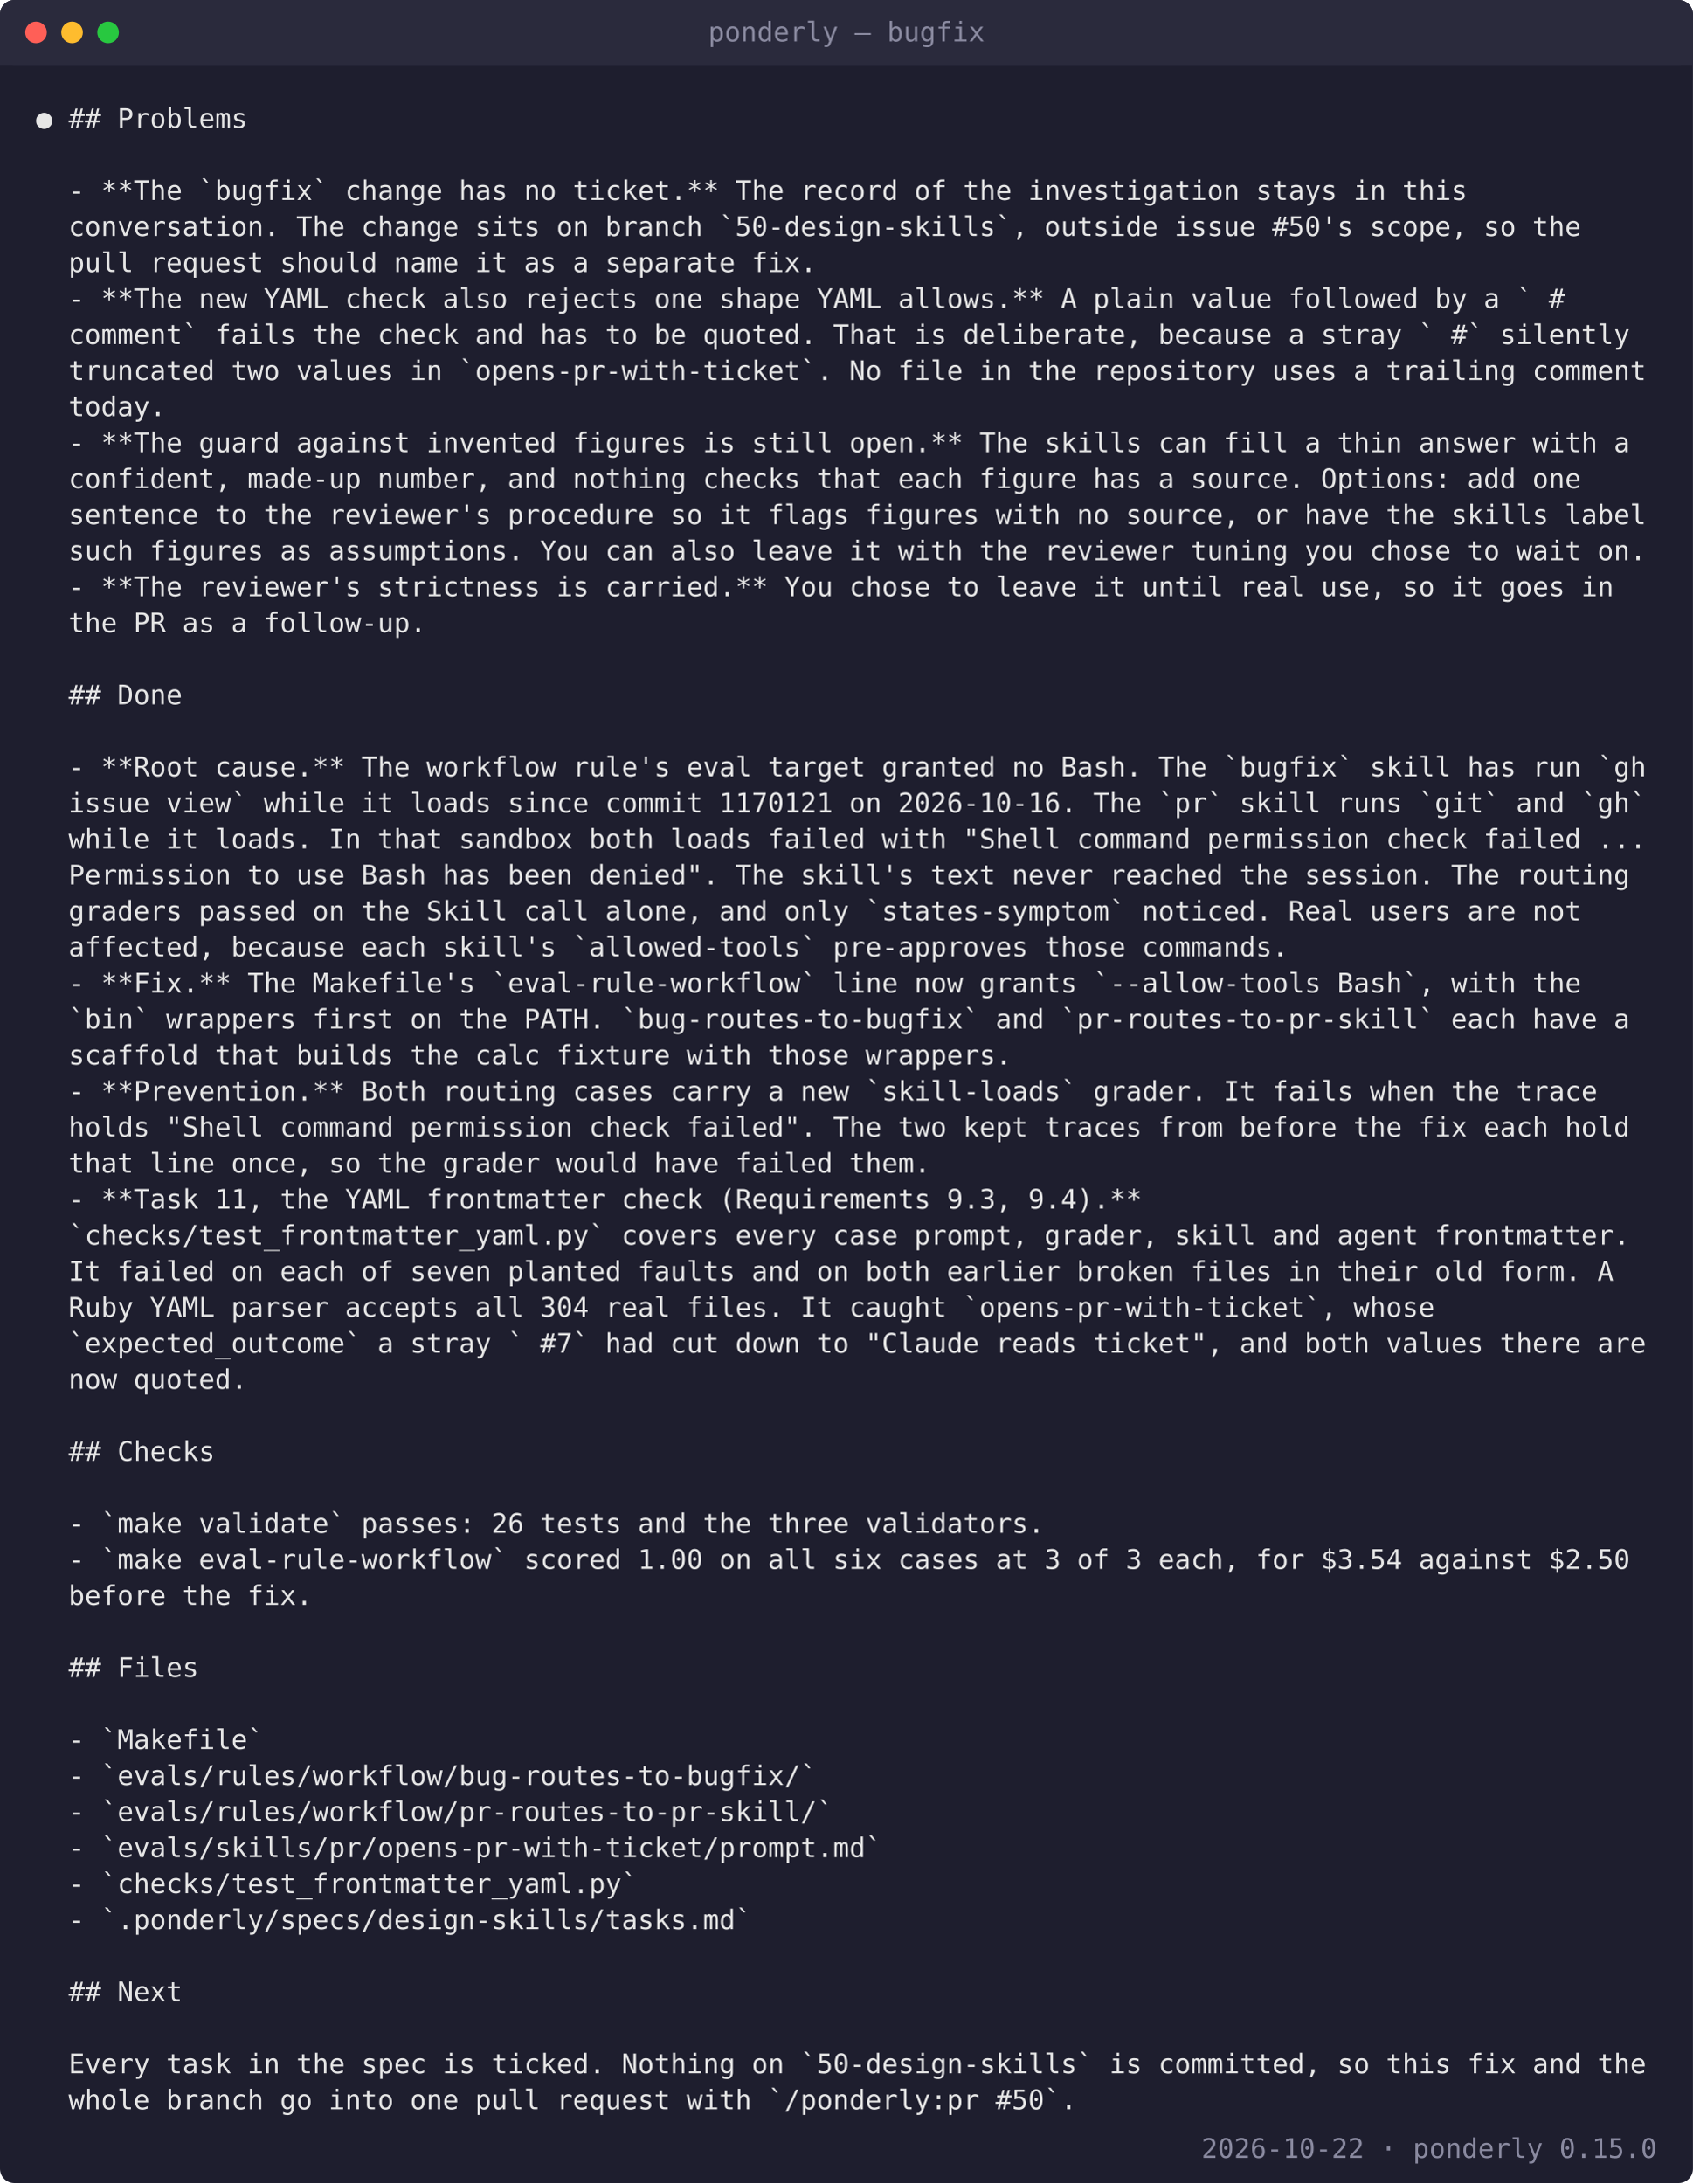
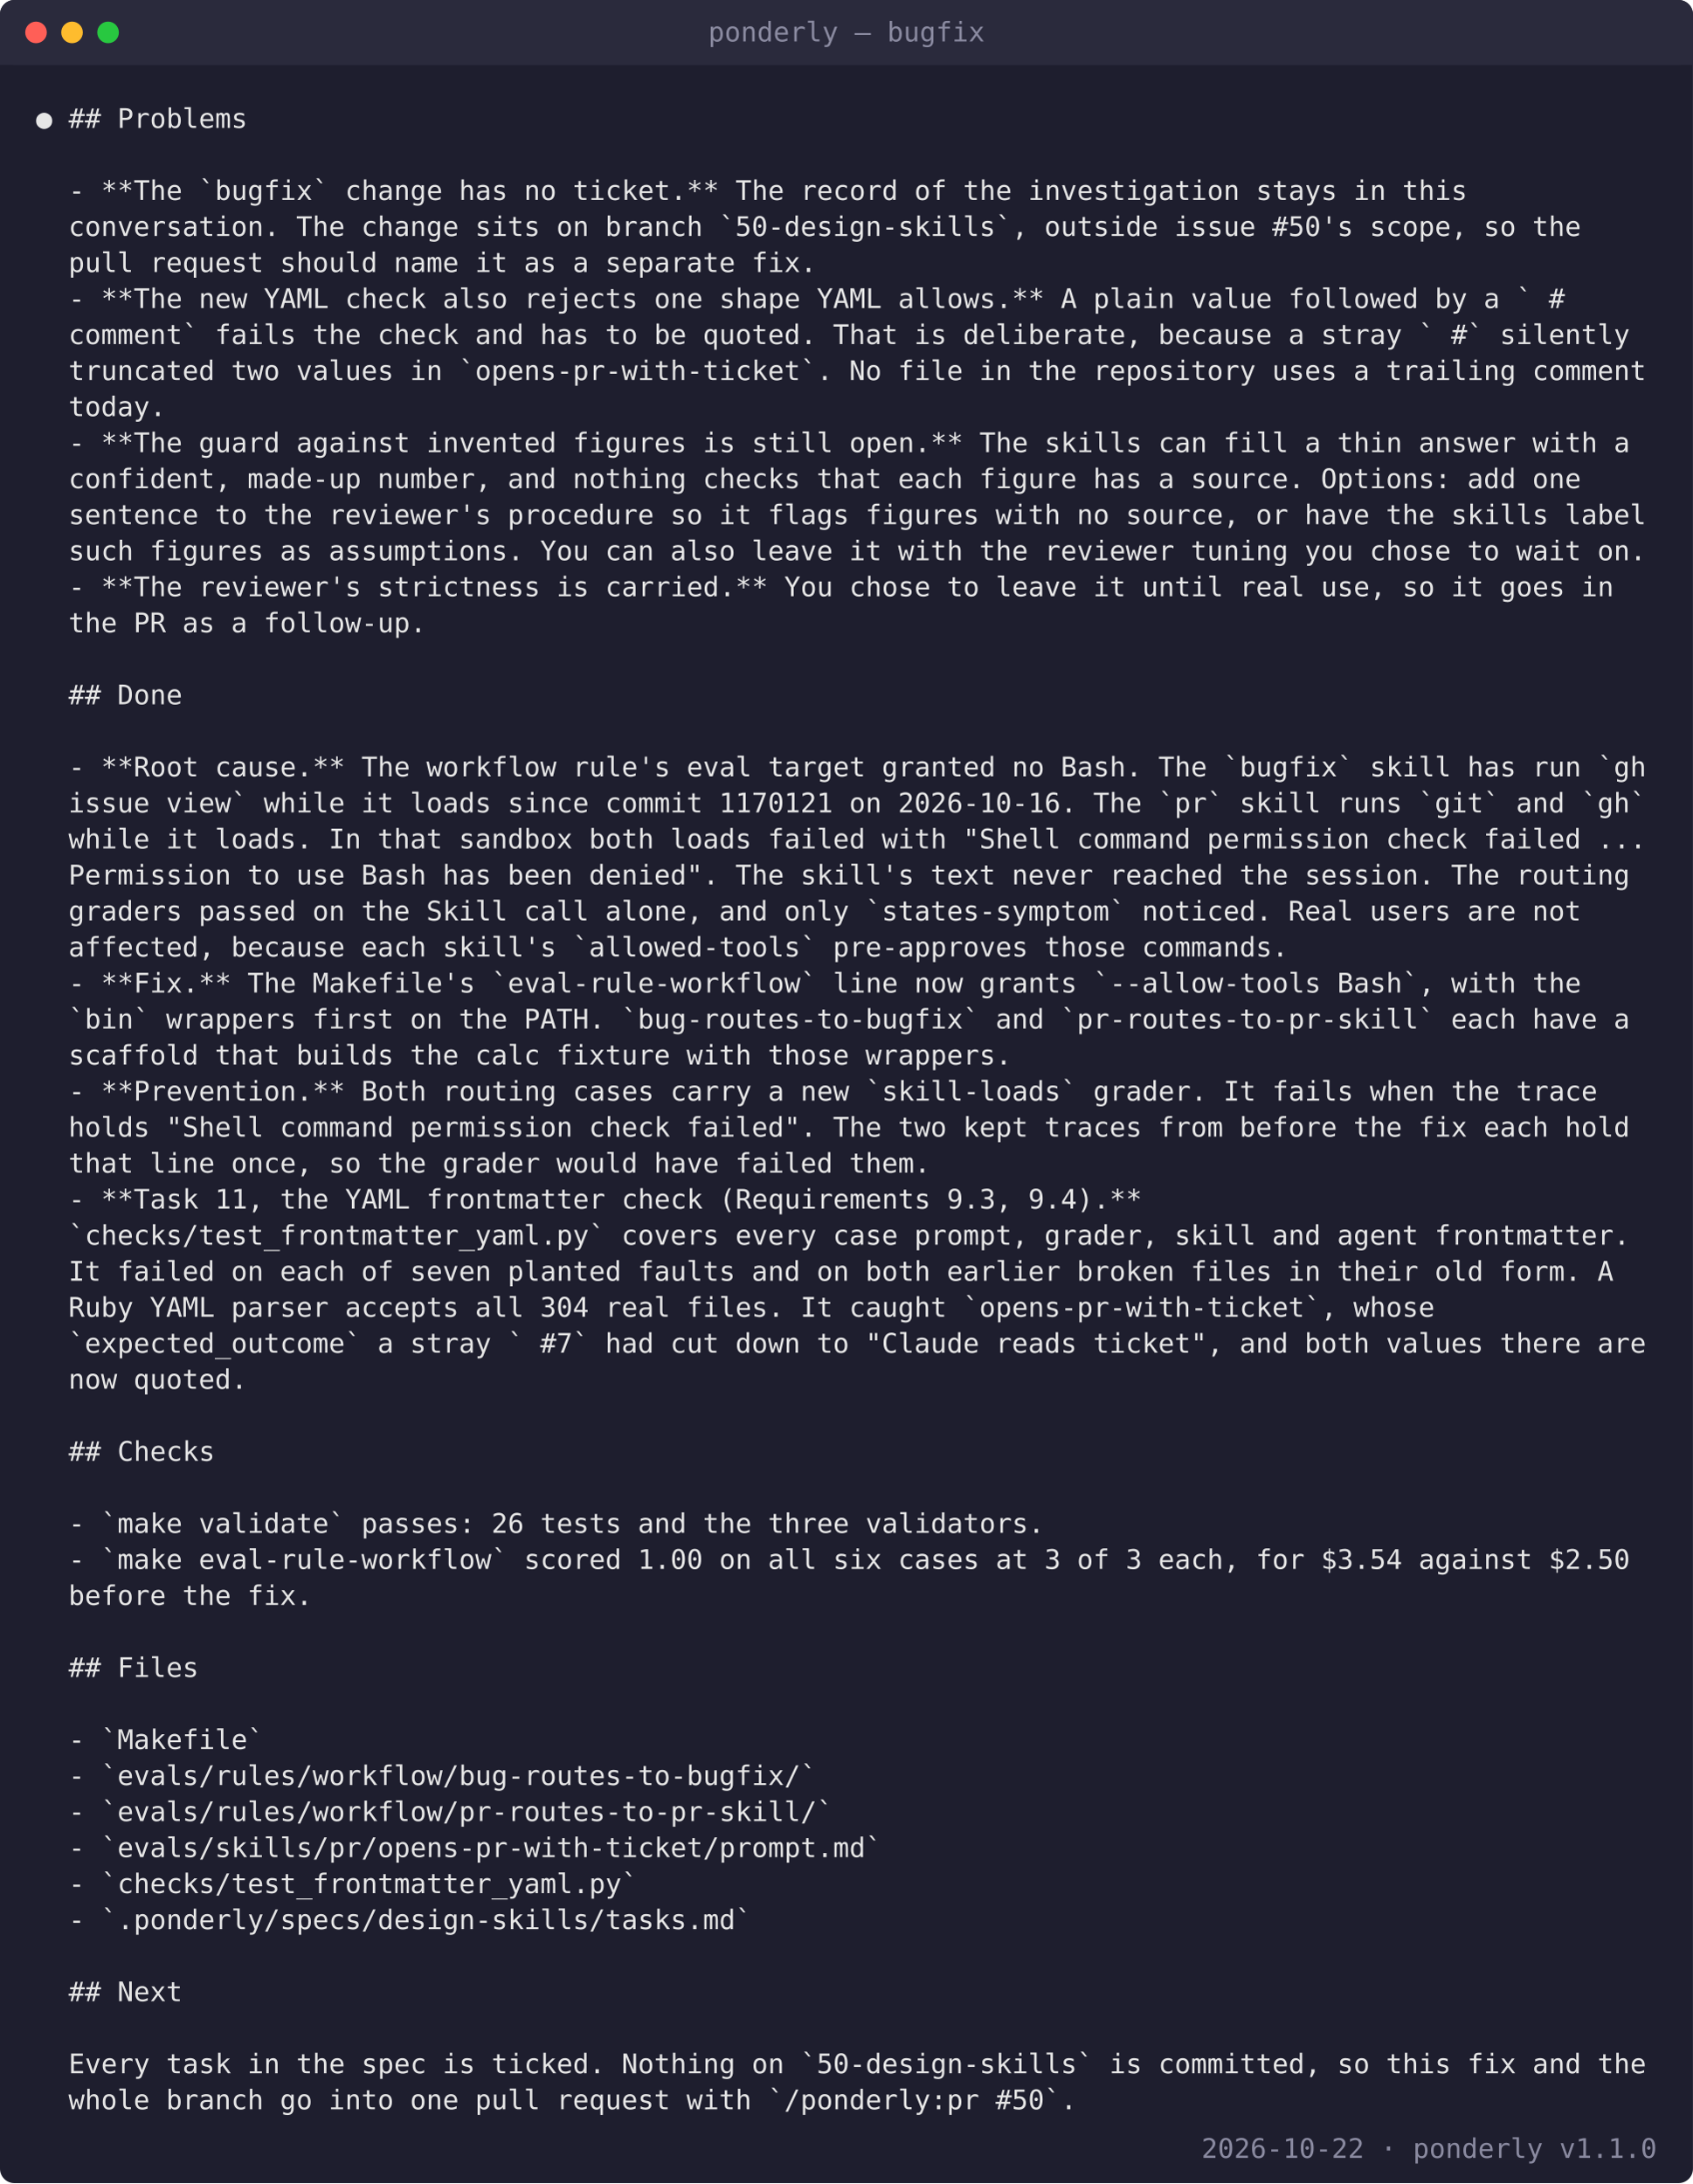
<svg xmlns="http://www.w3.org/2000/svg" width="940" height="1212" viewBox="0 0 940 1212" role="img">
  <rect width="940" height="1212" rx="8" fill="#1e1e2e" />
  <rect width="940" height="36" rx="8" fill="#2a2a3c" />
  <rect y="28" width="940" height="8" fill="#2a2a3c" />
  <circle cx="20" cy="18" r="6" fill="#ff5f57" />
  <circle cx="40" cy="18" r="6" fill="#febc2e" />
  <circle cx="60" cy="18" r="6" fill="#28c840" />
  <g font-family="ui-monospace, SFMono-Regular, Menlo, Consolas, monospace" font-size="15">
    <text x="470" y="23" fill="#8a8aa0" text-anchor="middle" xml:space="preserve">ponderly — bugfix</text>
    <text x="20" y="71" fill="#e6e6e6" xml:space="preserve">● ## Problems</text>
    <text x="20" y="91" fill="#e6e6e6" xml:space="preserve" />
    <text x="20" y="111" fill="#e6e6e6" xml:space="preserve">  - **The `bugfix` change has no ticket.** The record of the investigation stays in this </text>
    <text x="38" y="131" fill="#e6e6e6" xml:space="preserve">conversation. The change sits on branch `50-design-skills`, outside issue #50's scope, so the </text>
    <text x="38" y="151" fill="#e6e6e6" xml:space="preserve">pull request should name it as a separate fix.</text>
    <text x="20" y="171" fill="#e6e6e6" xml:space="preserve">  - **The new YAML check also rejects one shape YAML allows.** A plain value followed by a ` # </text>
    <text x="38" y="191" fill="#e6e6e6" xml:space="preserve">comment` fails the check and has to be quoted. That is deliberate, because a stray ` #` silently </text>
    <text x="38" y="211" fill="#e6e6e6" xml:space="preserve">truncated two values in `opens-pr-with-ticket`. No file in the repository uses a trailing comment </text>
    <text x="38" y="231" fill="#e6e6e6" xml:space="preserve">today.</text>
    <text x="20" y="251" fill="#e6e6e6" xml:space="preserve">  - **The guard against invented figures is still open.** The skills can fill a thin answer with a </text>
    <text x="38" y="271" fill="#e6e6e6" xml:space="preserve">confident, made-up number, and nothing checks that each figure has a source. Options: add one </text>
    <text x="38" y="291" fill="#e6e6e6" xml:space="preserve">sentence to the reviewer's procedure so it flags figures with no source, or have the skills label </text>
    <text x="38" y="311" fill="#e6e6e6" xml:space="preserve">such figures as assumptions. You can also leave it with the reviewer tuning you chose to wait on.</text>
    <text x="20" y="331" fill="#e6e6e6" xml:space="preserve">  - **The reviewer's strictness is carried.** You chose to leave it until real use, so it goes in </text>
    <text x="38" y="351" fill="#e6e6e6" xml:space="preserve">the PR as a follow-up.</text>
    <text x="20" y="371" fill="#e6e6e6" xml:space="preserve" />
    <text x="20" y="391" fill="#e6e6e6" xml:space="preserve">  ## Done</text>
    <text x="20" y="411" fill="#e6e6e6" xml:space="preserve" />
    <text x="20" y="431" fill="#e6e6e6" xml:space="preserve">  - **Root cause.** The workflow rule's eval target granted no Bash. The `bugfix` skill has run `gh </text>
    <text x="38" y="451" fill="#e6e6e6" xml:space="preserve">issue view` while it loads since commit 1170121 on 2026-10-16. The `pr` skill runs `git` and `gh` </text>
    <text x="38" y="471" fill="#e6e6e6" xml:space="preserve">while it loads. In that sandbox both loads failed with "Shell command permission check failed ... </text>
    <text x="38" y="491" fill="#e6e6e6" xml:space="preserve">Permission to use Bash has been denied". The skill's text never reached the session. The routing </text>
    <text x="38" y="511" fill="#e6e6e6" xml:space="preserve">graders passed on the Skill call alone, and only `states-symptom` noticed. Real users are not </text>
    <text x="38" y="531" fill="#e6e6e6" xml:space="preserve">affected, because each skill's `allowed-tools` pre-approves those commands.</text>
    <text x="20" y="551" fill="#e6e6e6" xml:space="preserve">  - **Fix.** The Makefile's `eval-rule-workflow` line now grants `--allow-tools Bash`, with the </text>
    <text x="38" y="571" fill="#e6e6e6" xml:space="preserve">`bin` wrappers first on the PATH. `bug-routes-to-bugfix` and `pr-routes-to-pr-skill` each have a </text>
    <text x="38" y="591" fill="#e6e6e6" xml:space="preserve">scaffold that builds the calc fixture with those wrappers.</text>
    <text x="20" y="611" fill="#e6e6e6" xml:space="preserve">  - **Prevention.** Both routing cases carry a new `skill-loads` grader. It fails when the trace </text>
    <text x="38" y="631" fill="#e6e6e6" xml:space="preserve">holds "Shell command permission check failed". The two kept traces from before the fix each hold </text>
    <text x="38" y="651" fill="#e6e6e6" xml:space="preserve">that line once, so the grader would have failed them.</text>
    <text x="20" y="671" fill="#e6e6e6" xml:space="preserve">  - **Task 11, the YAML frontmatter check (Requirements 9.3, 9.4).** </text>
    <text x="38" y="691" fill="#e6e6e6" xml:space="preserve">`checks/test_frontmatter_yaml.py` covers every case prompt, grader, skill and agent frontmatter. </text>
    <text x="38" y="711" fill="#e6e6e6" xml:space="preserve">It failed on each of seven planted faults and on both earlier broken files in their old form. A </text>
    <text x="38" y="731" fill="#e6e6e6" xml:space="preserve">Ruby YAML parser accepts all 304 real files. It caught `opens-pr-with-ticket`, whose </text>
    <text x="38" y="751" fill="#e6e6e6" xml:space="preserve">`expected_outcome` a stray ` #7` had cut down to "Claude reads ticket", and both values there are </text>
    <text x="38" y="771" fill="#e6e6e6" xml:space="preserve">now quoted.</text>
    <text x="20" y="791" fill="#e6e6e6" xml:space="preserve" />
    <text x="20" y="811" fill="#e6e6e6" xml:space="preserve">  ## Checks</text>
    <text x="20" y="831" fill="#e6e6e6" xml:space="preserve" />
    <text x="20" y="851" fill="#e6e6e6" xml:space="preserve">  - `make validate` passes: 26 tests and the three validators.</text>
    <text x="20" y="871" fill="#e6e6e6" xml:space="preserve">  - `make eval-rule-workflow` scored 1.00 on all six cases at 3 of 3 each, for $3.54 against $2.50 </text>
    <text x="38" y="891" fill="#e6e6e6" xml:space="preserve">before the fix.</text>
    <text x="20" y="911" fill="#e6e6e6" xml:space="preserve" />
    <text x="20" y="931" fill="#e6e6e6" xml:space="preserve">  ## Files</text>
    <text x="20" y="951" fill="#e6e6e6" xml:space="preserve" />
    <text x="20" y="971" fill="#e6e6e6" xml:space="preserve">  - `Makefile`</text>
    <text x="20" y="991" fill="#e6e6e6" xml:space="preserve">  - `evals/rules/workflow/bug-routes-to-bugfix/`</text>
    <text x="20" y="1011" fill="#e6e6e6" xml:space="preserve">  - `evals/rules/workflow/pr-routes-to-pr-skill/`</text>
    <text x="20" y="1031" fill="#e6e6e6" xml:space="preserve">  - `evals/skills/pr/opens-pr-with-ticket/prompt.md`</text>
    <text x="20" y="1051" fill="#e6e6e6" xml:space="preserve">  - `checks/test_frontmatter_yaml.py`</text>
    <text x="20" y="1071" fill="#e6e6e6" xml:space="preserve">  - `.ponderly/specs/design-skills/tasks.md`</text>
    <text x="20" y="1091" fill="#e6e6e6" xml:space="preserve" />
    <text x="20" y="1111" fill="#e6e6e6" xml:space="preserve">  ## Next</text>
    <text x="20" y="1131" fill="#e6e6e6" xml:space="preserve" />
    <text x="20" y="1151" fill="#e6e6e6" xml:space="preserve">  Every task in the spec is ticked. Nothing on `50-design-skills` is committed, so this fix and the </text>
    <text x="38" y="1171" fill="#e6e6e6" xml:space="preserve">whole branch go into one pull request with `/ponderly:pr #50`.</text>
-     <text x="920" y="1198" fill="#8a8aa0" text-anchor="end" xml:space="preserve">2026-10-22 · ponderly 0.15.0</text>
+     <text x="920" y="1198" fill="#8a8aa0" text-anchor="end" xml:space="preserve">2026-10-22 · ponderly v1.1.0</text>
  </g>
</svg>
